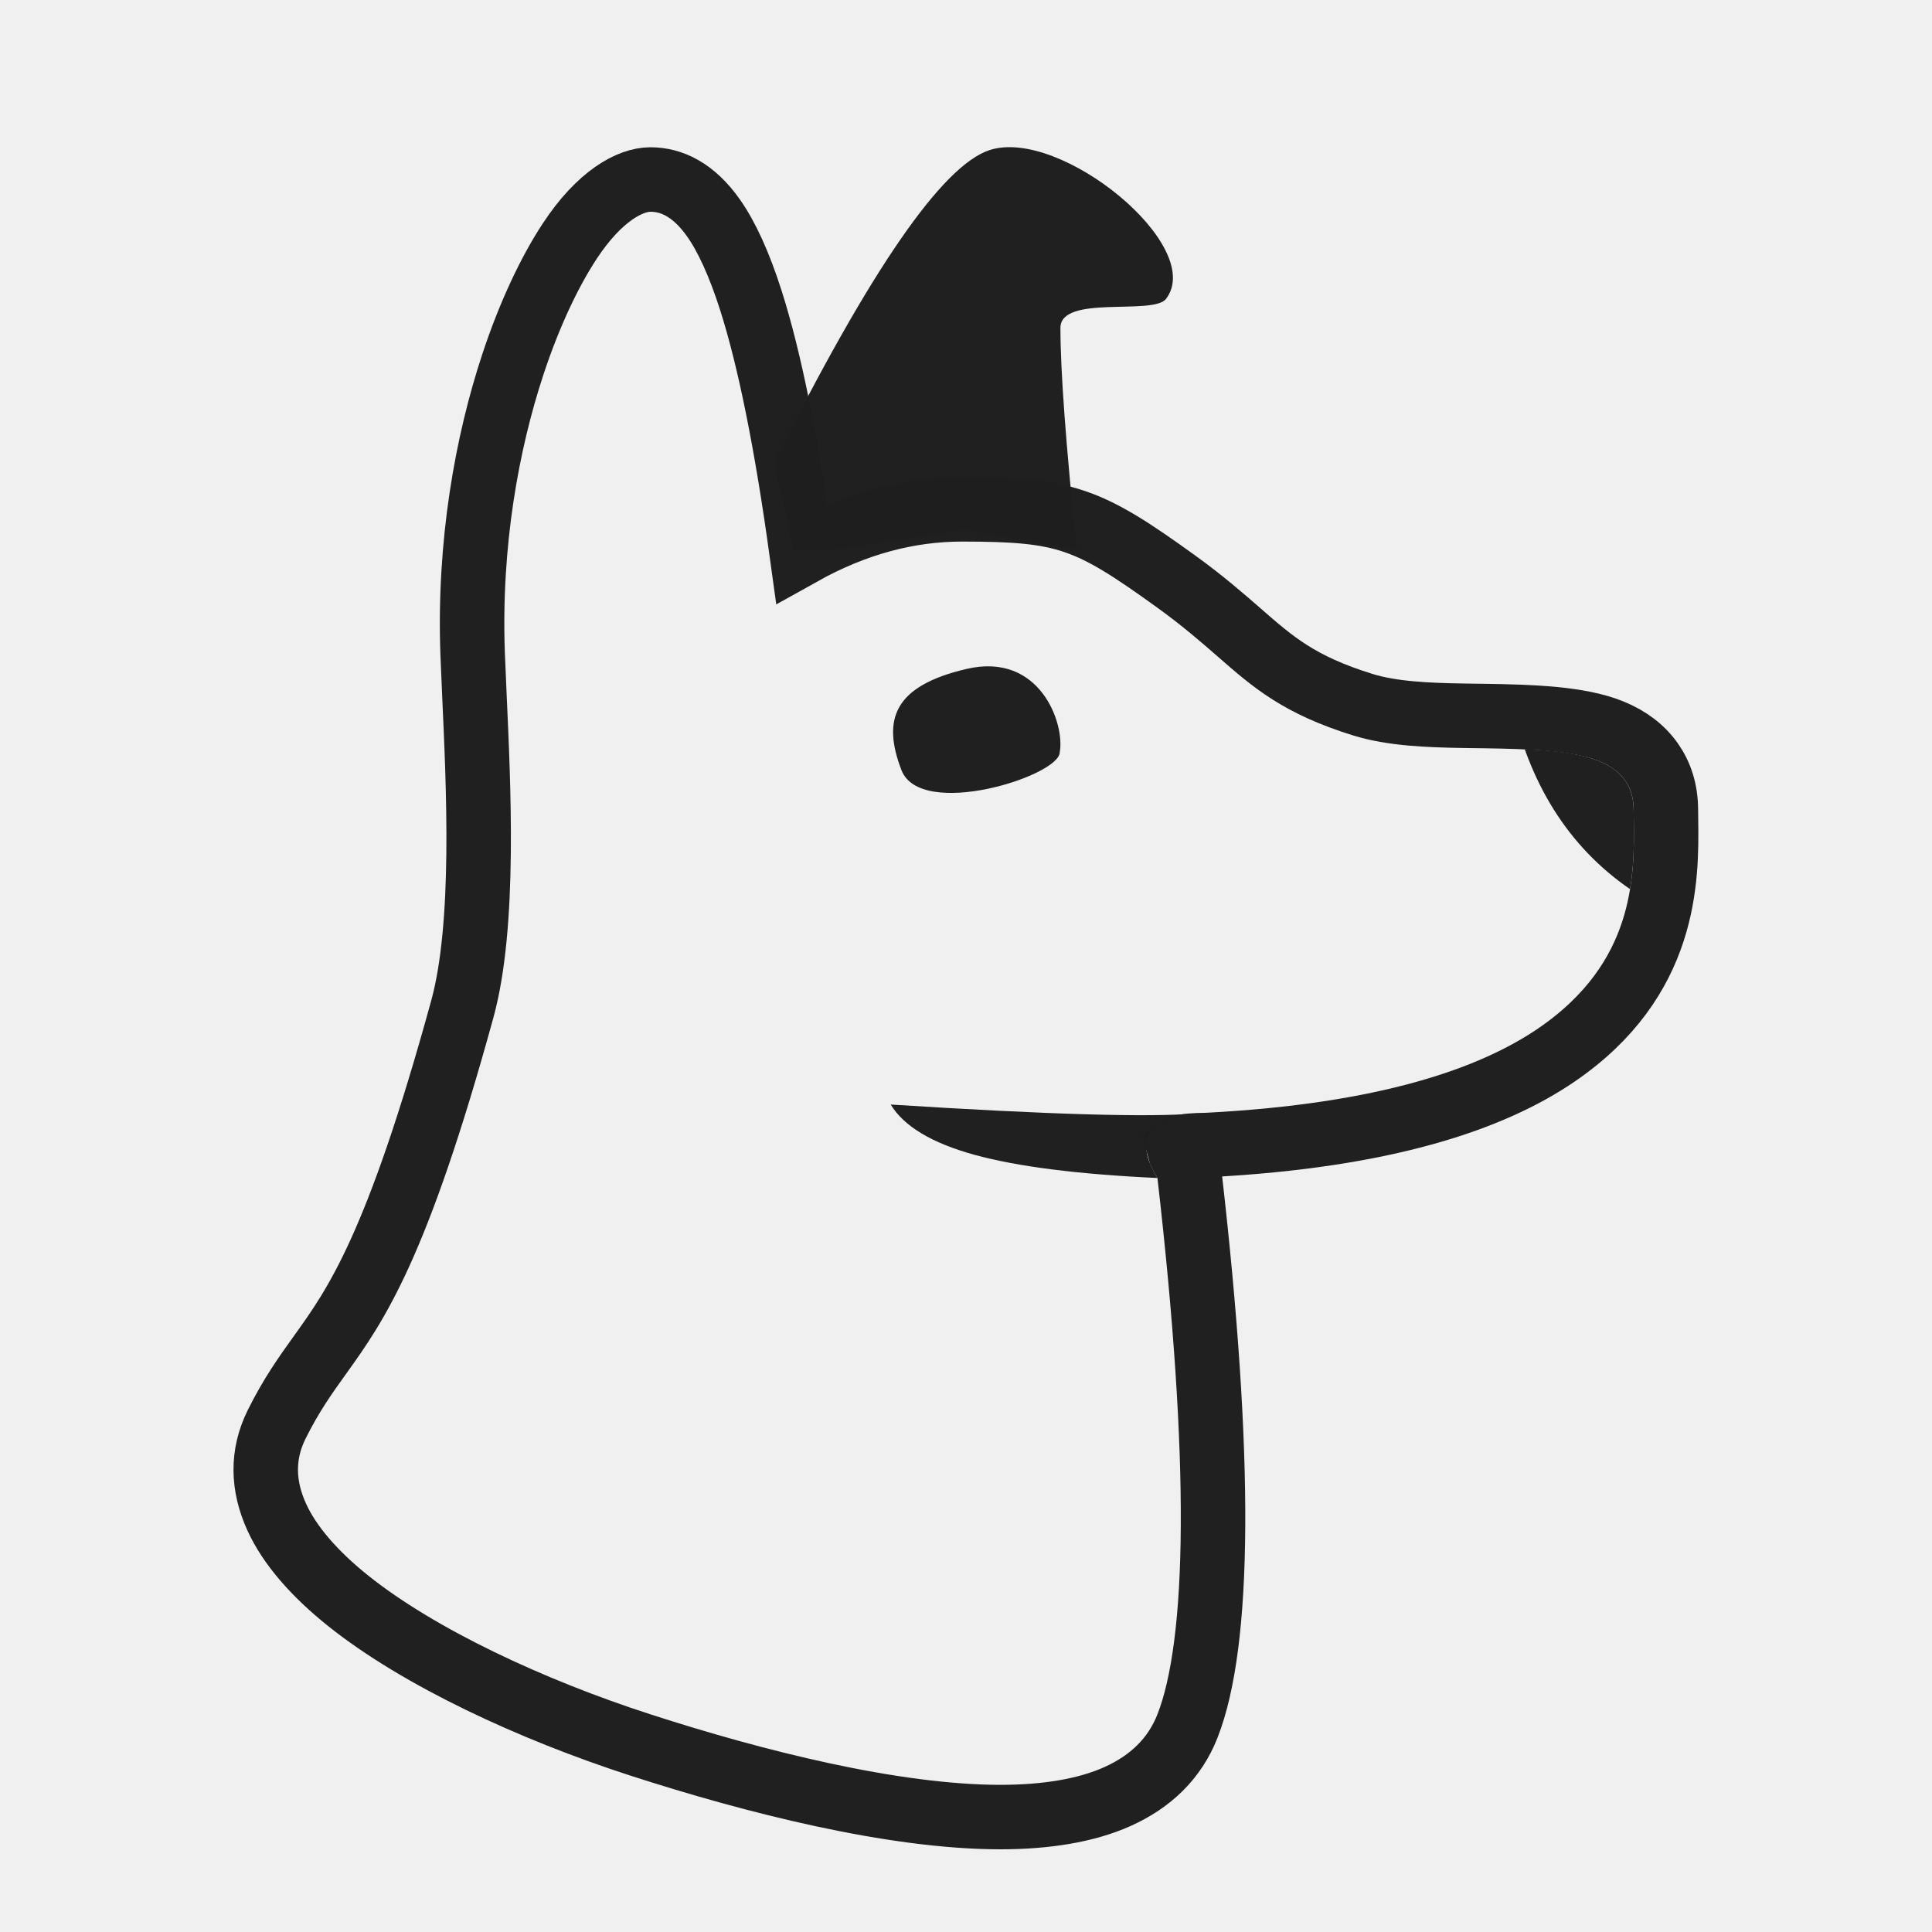
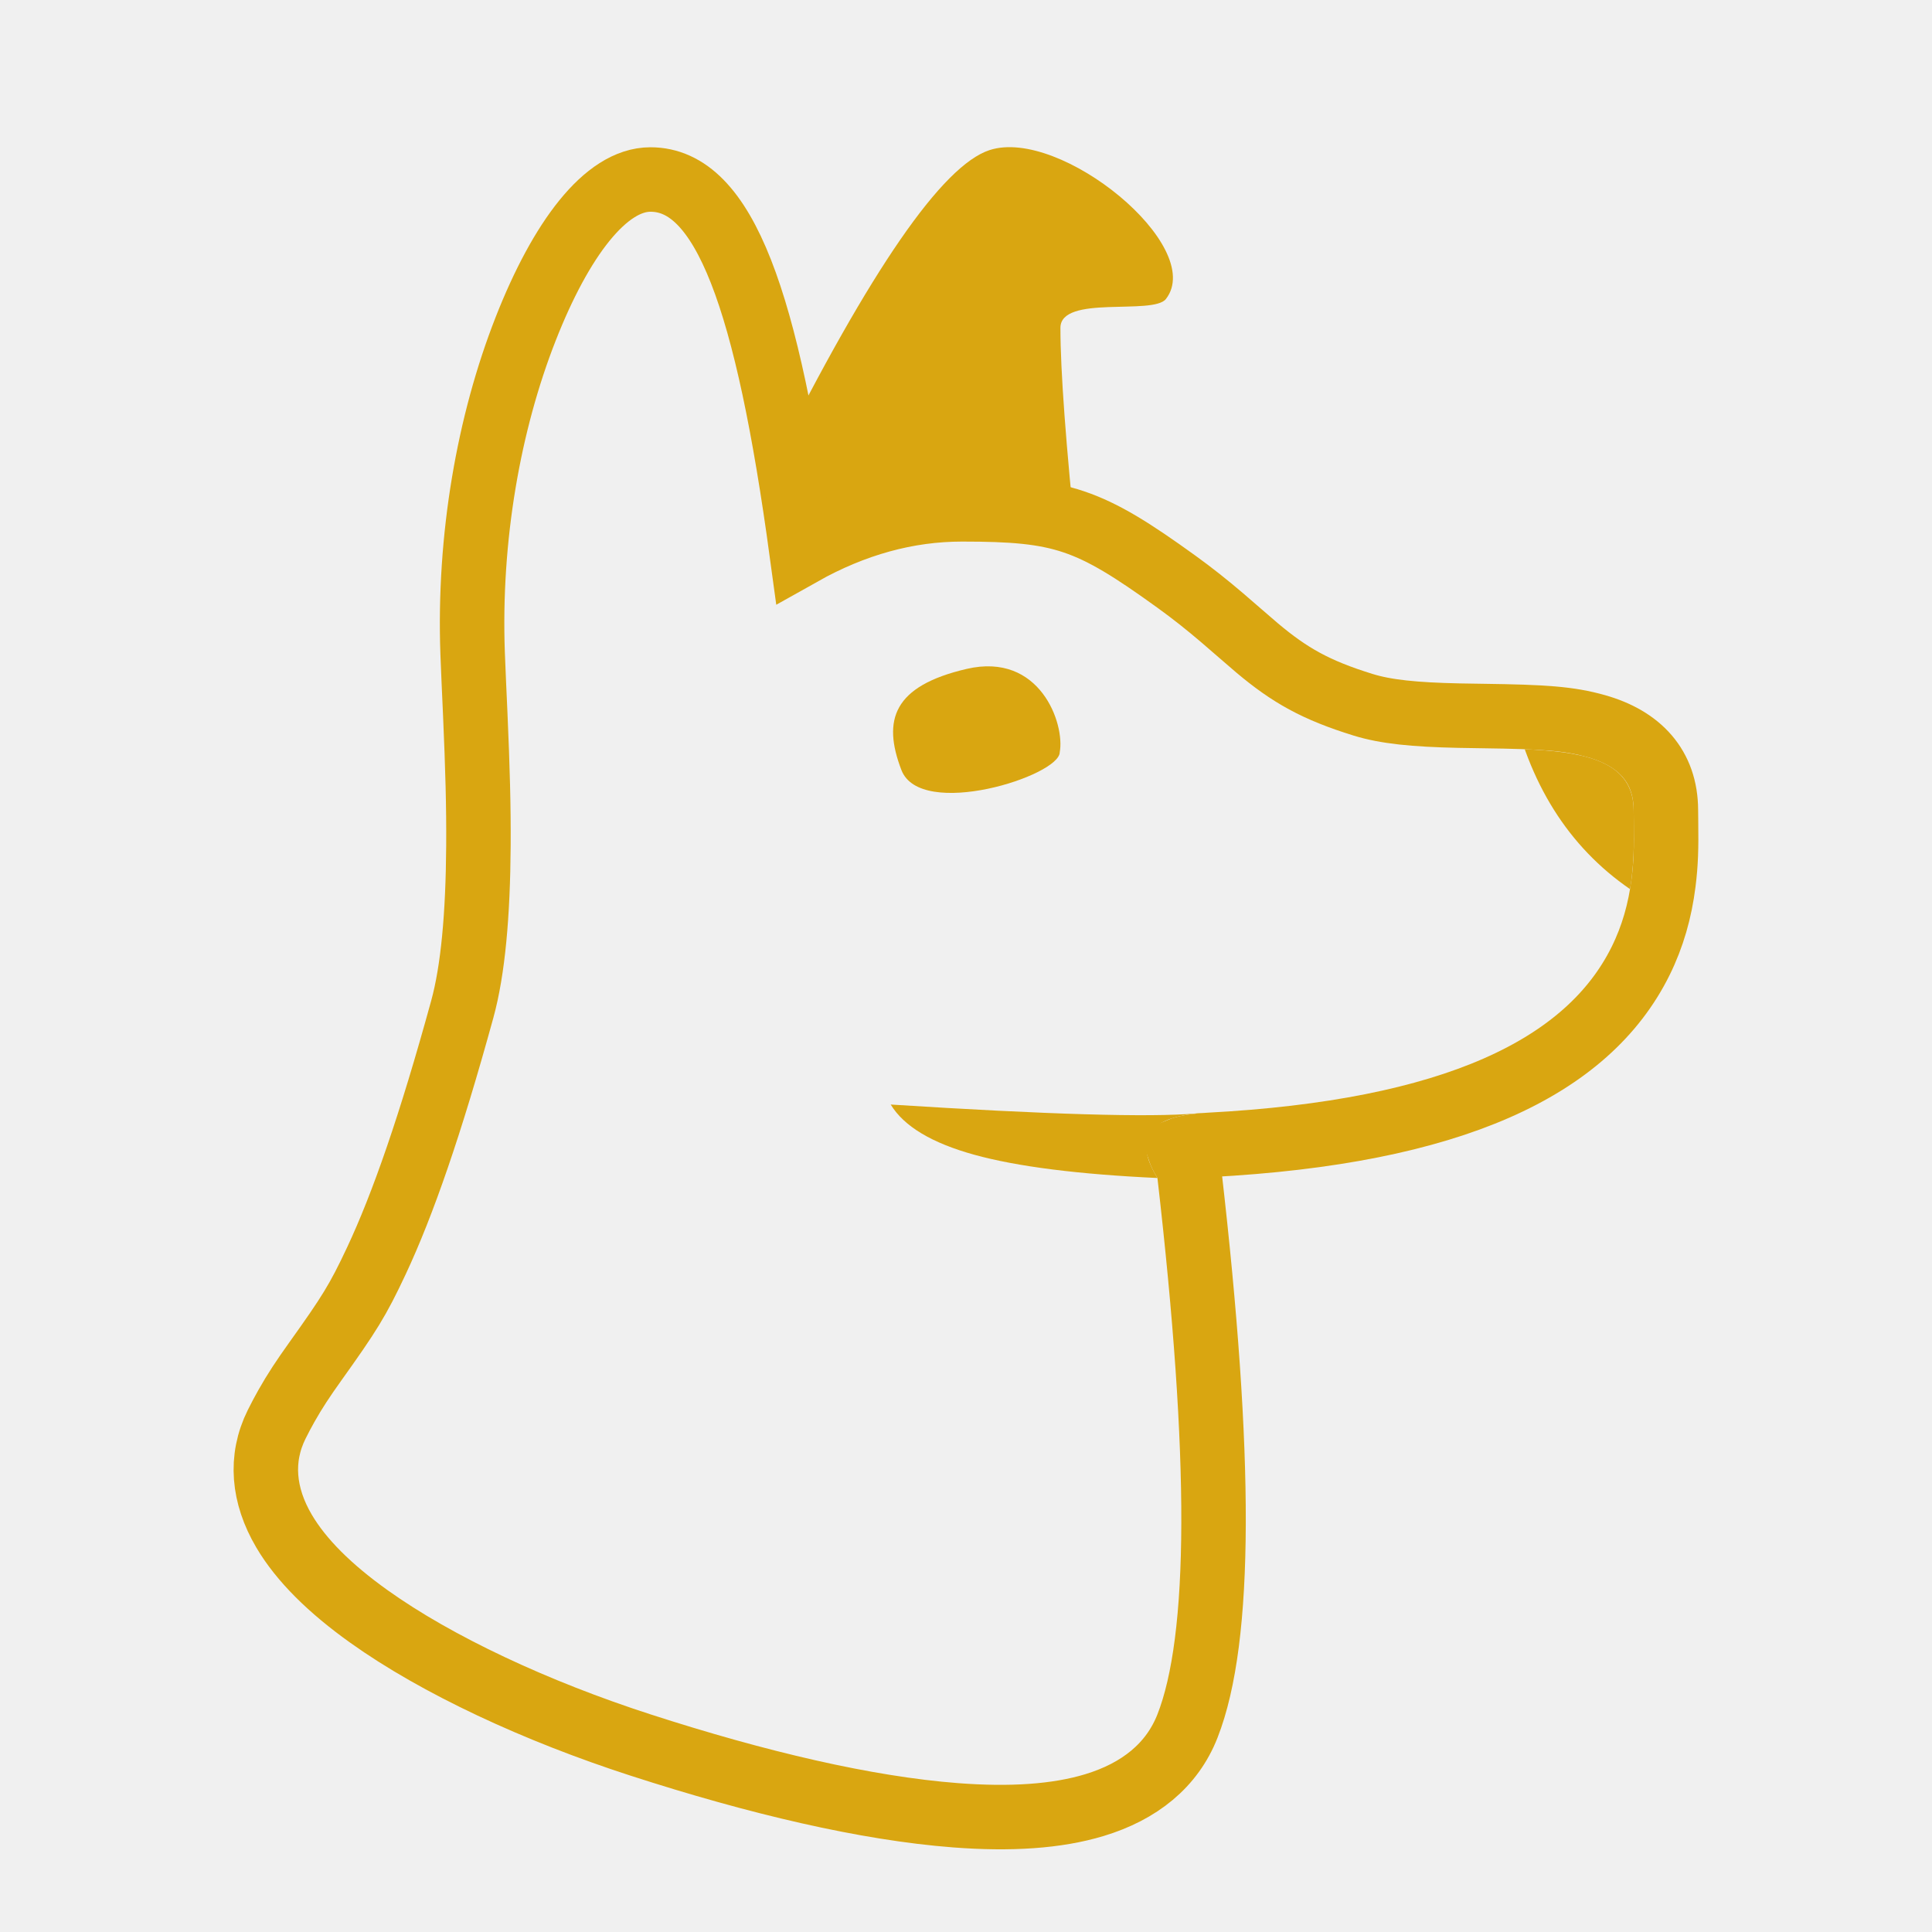
<svg xmlns="http://www.w3.org/2000/svg" xmlns:xlink="http://www.w3.org/1999/xlink" width="512px" height="512px" viewBox="0 0 512 512" version="1.1">
  <defs>
    <path d="M1.973,342.269 C14.973,316.108 27.16,320.265 51.753,230.696 C59.095,203.957 55.626,157.189 54.788,133.798 C52.477,69.307 80.167,17.113 93.373,17.113 C106.948,17.113 118.072,52.095 126.745,122.058 C142.875,110.368 159.277,104.523 175.951,104.523 C200.963,104.523 206.454,106.696 227.733,122.058 C249.013,137.421 252.607,147.542 279.685,155.926 C306.764,164.31 353.87,150.836 353.935,175.72 C353.989,196.583 360.032,249.635 240.849,255.886 C225.536,256.689 221.164,262.457 227.733,273.19 C236.167,346.489 236.167,393.865 227.733,415.316 C215.083,447.493 144.155,431.748 93.373,415.316 C42.59,398.885 -11.027,368.429 1.973,342.269 Z" id="path-1" />
  </defs>
  <g id="favicon" stroke="none" fill="none" fill-rule="evenodd" stroke-width="1">
    <g id="walter" transform="translate(79, 39)">
-       <path d="M126.172,83.474 C151.711,32.418 170.738,4.852 183.253,0.775 C202.024,-5.341 240.724,26.337 229.992,40.225 C226.578,44.643 202.024,39.002 202.024,47.897 C202.024,59.263 203.471,78.862 206.364,106.693 L176.656,101.412 L142.11,106.693 L131.264,106.693 L129.383,98.116 L126.172,83.474 Z" id="Path-Copy-3" fill-opacity="0.99" fill="#1F1F1F" />
+       <path d="M126.172,83.474 C151.711,32.418 170.738,4.852 183.253,0.775 C202.024,-5.341 240.724,26.337 229.992,40.225 C226.578,44.643 202.024,39.002 202.024,47.897 C202.024,59.263 203.471,78.862 206.364,106.693 L176.656,101.412 L142.11,106.693 L131.264,106.693 L129.383,98.116 L126.172,83.474 Z" id="Path-Copy-3" fill="#D9A611" />
      <mask id="mask-2" fill="white">
        <use xlink:href="#path-1" />
      </mask>
-       <path stroke-opacity="0.99" stroke="#1F1F1F" stroke-width="17.086" d="M93.373,8.57 C98.926,8.57 104.77,11.233 110.073,18.745 C113.533,23.644 116.918,30.948 120.038,40.761 C124.976,56.288 129.474,78.568 133.475,107.613 C147.459,99.807 161.633,95.98 175.951,95.98 C203.357,95.98 209.399,98.285 232.734,115.131 C239.676,120.143 244.81,124.612 249.452,128.662 C258.373,136.445 265.223,142.505 282.212,147.765 C289.883,150.14 299.296,150.526 308.656,150.679 L310.41,150.706 C311.579,150.722 312.745,150.736 313.904,150.752 C327.152,150.934 339.684,151.397 348.02,154.807 C352.616,156.688 356.18,159.388 358.647,162.894 C361.008,166.251 362.464,170.411 362.478,175.698 C362.48,176.556 362.493,177.47 362.507,178.435 C362.724,194.042 362.67,220.62 333.502,240.56 C316.254,252.353 288.001,261.968 241.296,264.417 C237.984,264.591 234.951,264.404 233.43,265.465 C233.684,266.445 234.276,267.514 235.02,268.73 C235.351,269.271 235.67,269.772 235.991,270.228 C236.068,270.888 236.144,271.549 236.221,272.213 C244.91,347.737 244.358,396.381 235.684,418.442 C232.317,427.006 225.951,433.15 217.136,437.107 C208.85,440.826 198.206,442.543 186.11,442.543 C157.716,442.543 120.794,433.168 90.743,423.445 C61.799,414.08 32.031,400.225 13.275,385.235 C4.294,378.057 -2.24,370.513 -5.625,363.128 C-9.458,354.766 -9.651,346.463 -5.678,338.467 C-1.845,330.753 1.902,325.496 5.901,319.928 C15.427,306.668 26.249,291.318 43.515,228.433 C49.655,206.073 47.805,169.252 46.713,145.024 C46.532,141.016 46.366,137.338 46.25,134.104 C45.209,105.043 50.031,78.384 56.939,57.494 C61.415,43.959 66.786,32.808 72.004,24.876 C79.874,12.909 87.984,8.57 93.373,8.57 Z" />
-       <path d="M177.169,138.267 C157.696,142.801 154.793,151.816 159.883,165.068 C164.973,178.319 201.843,166.643 201.843,160.336 C203.246,152.84 196.641,133.733 177.169,138.267 Z" id="Path-Copy-2" fill-opacity="0.99" fill="#1F1F1F" mask="url(#mask-2)" />
-       <path d="M359.394,167.421 L323.374,154.356 C326.473,164.831 331.023,173.922 337.026,181.63 C343.03,189.337 350.485,195.66 359.394,200.599 L359.394,167.421 Z" id="Path-Copy" fill-opacity="0.99" fill="#1F1F1F" mask="url(#mask-2)" />
-       <path d="M157.046,253.713 C198.637,256.363 225.605,257.151 237.951,256.077 C250.296,255.003 249.269,263.1 234.869,280.367 L227.733,273.183 C206.743,272.207 190.585,270.159 179.261,267.04 C167.936,263.921 160.531,259.478 157.046,253.713 Z" id="Path" fill-opacity="0.99" fill="#1F1F1F" mask="url(#mask-2)" />
+       <path stroke="#D9A611" stroke-width="17.086" d="M133.488,107.662 C147.322,99.891 161.503,95.98 175.951,95.98 C202.406,95.98 209.667,98.479 232.734,115.131 C237.012,118.22 240.797,121.229 244.945,124.763 C246.39,125.994 252.544,131.361 254.128,132.694 C262.775,139.966 269.691,143.888 282.212,147.765 C288.253,149.636 295.794,150.4 307.696,150.652 C309.433,150.688 310.778,150.709 313.999,150.754 C330.234,150.976 336.844,151.416 344.045,153.449 C355.5,156.684 362.447,164.072 362.478,175.698 C362.48,176.433 362.485,176.915 362.51,178.651 C362.608,185.748 362.5,189.816 361.844,195.01 C360.919,202.328 359,209.177 355.759,215.712 C341.769,243.916 306.036,261.022 241.296,264.417 C238.179,264.581 235.768,264.973 234.12,265.523 C233.9,265.596 233.703,265.669 233.529,265.741 C233.782,266.487 234.266,267.498 235.02,268.73 L236.005,270.339 L236.221,272.213 C244.819,346.939 244.819,395.209 235.684,418.442 C231.602,428.824 223.002,435.75 211.019,439.378 C201.061,442.393 188.723,443.177 174.199,442.063 C150.589,440.252 121.792,433.491 90.743,423.445 C63.04,414.481 36.829,402.269 18.791,389.395 C8.475,382.032 0.817,374.484 -3.737,366.738 C-9.264,357.336 -10.196,347.559 -5.678,338.467 C-4.833,336.766 -3.967,335.136 -3.071,333.551 C-0.841,329.608 1.299,326.365 4.6,321.744 C13.515,309.262 15.799,305.679 20.745,295.14 C27.754,280.203 35.098,259.087 43.515,228.433 C46.341,218.141 47.672,203.533 47.789,185.097 C47.854,174.754 47.571,164.525 46.947,150.266 C46.862,148.34 46.585,142.178 46.562,141.675 C46.42,138.48 46.325,136.186 46.25,134.104 C45.15,103.409 50.536,73.052 60.309,48.151 C69.619,24.427 81.488,8.57 93.373,8.57 C113.002,8.57 124.349,40.527 133.488,107.662 Z" />
+       <path d="M177.169,138.267 C157.696,142.801 154.793,151.816 159.883,165.068 C164.973,178.319 201.843,166.643 201.843,160.336 C203.246,152.84 196.641,133.733 177.169,138.267 Z" id="Path-Copy-2" fill="#D9A611" mask="url(#mask-2)" />
+       <path d="M359.394,160.525 L323.374,154.356 C326.473,164.831 331.023,173.922 337.026,181.63 C343.03,189.337 350.485,195.66 359.394,200.599 L359.394,160.525 Z" id="Path-Copy" fill="#D9A611" mask="url(#mask-2)" />
+       <path d="M157.046,253.713 C198.637,256.363 225.605,257.151 237.951,256.077 C250.296,255.003 249.269,263.1 234.869,280.367 L227.733,273.183 C206.743,272.207 190.585,270.159 179.261,267.04 C167.936,263.921 160.531,259.478 157.046,253.713 Z" id="Path" fill="#D9A611" mask="url(#mask-2)" />
    </g>
  </g>
</svg>
